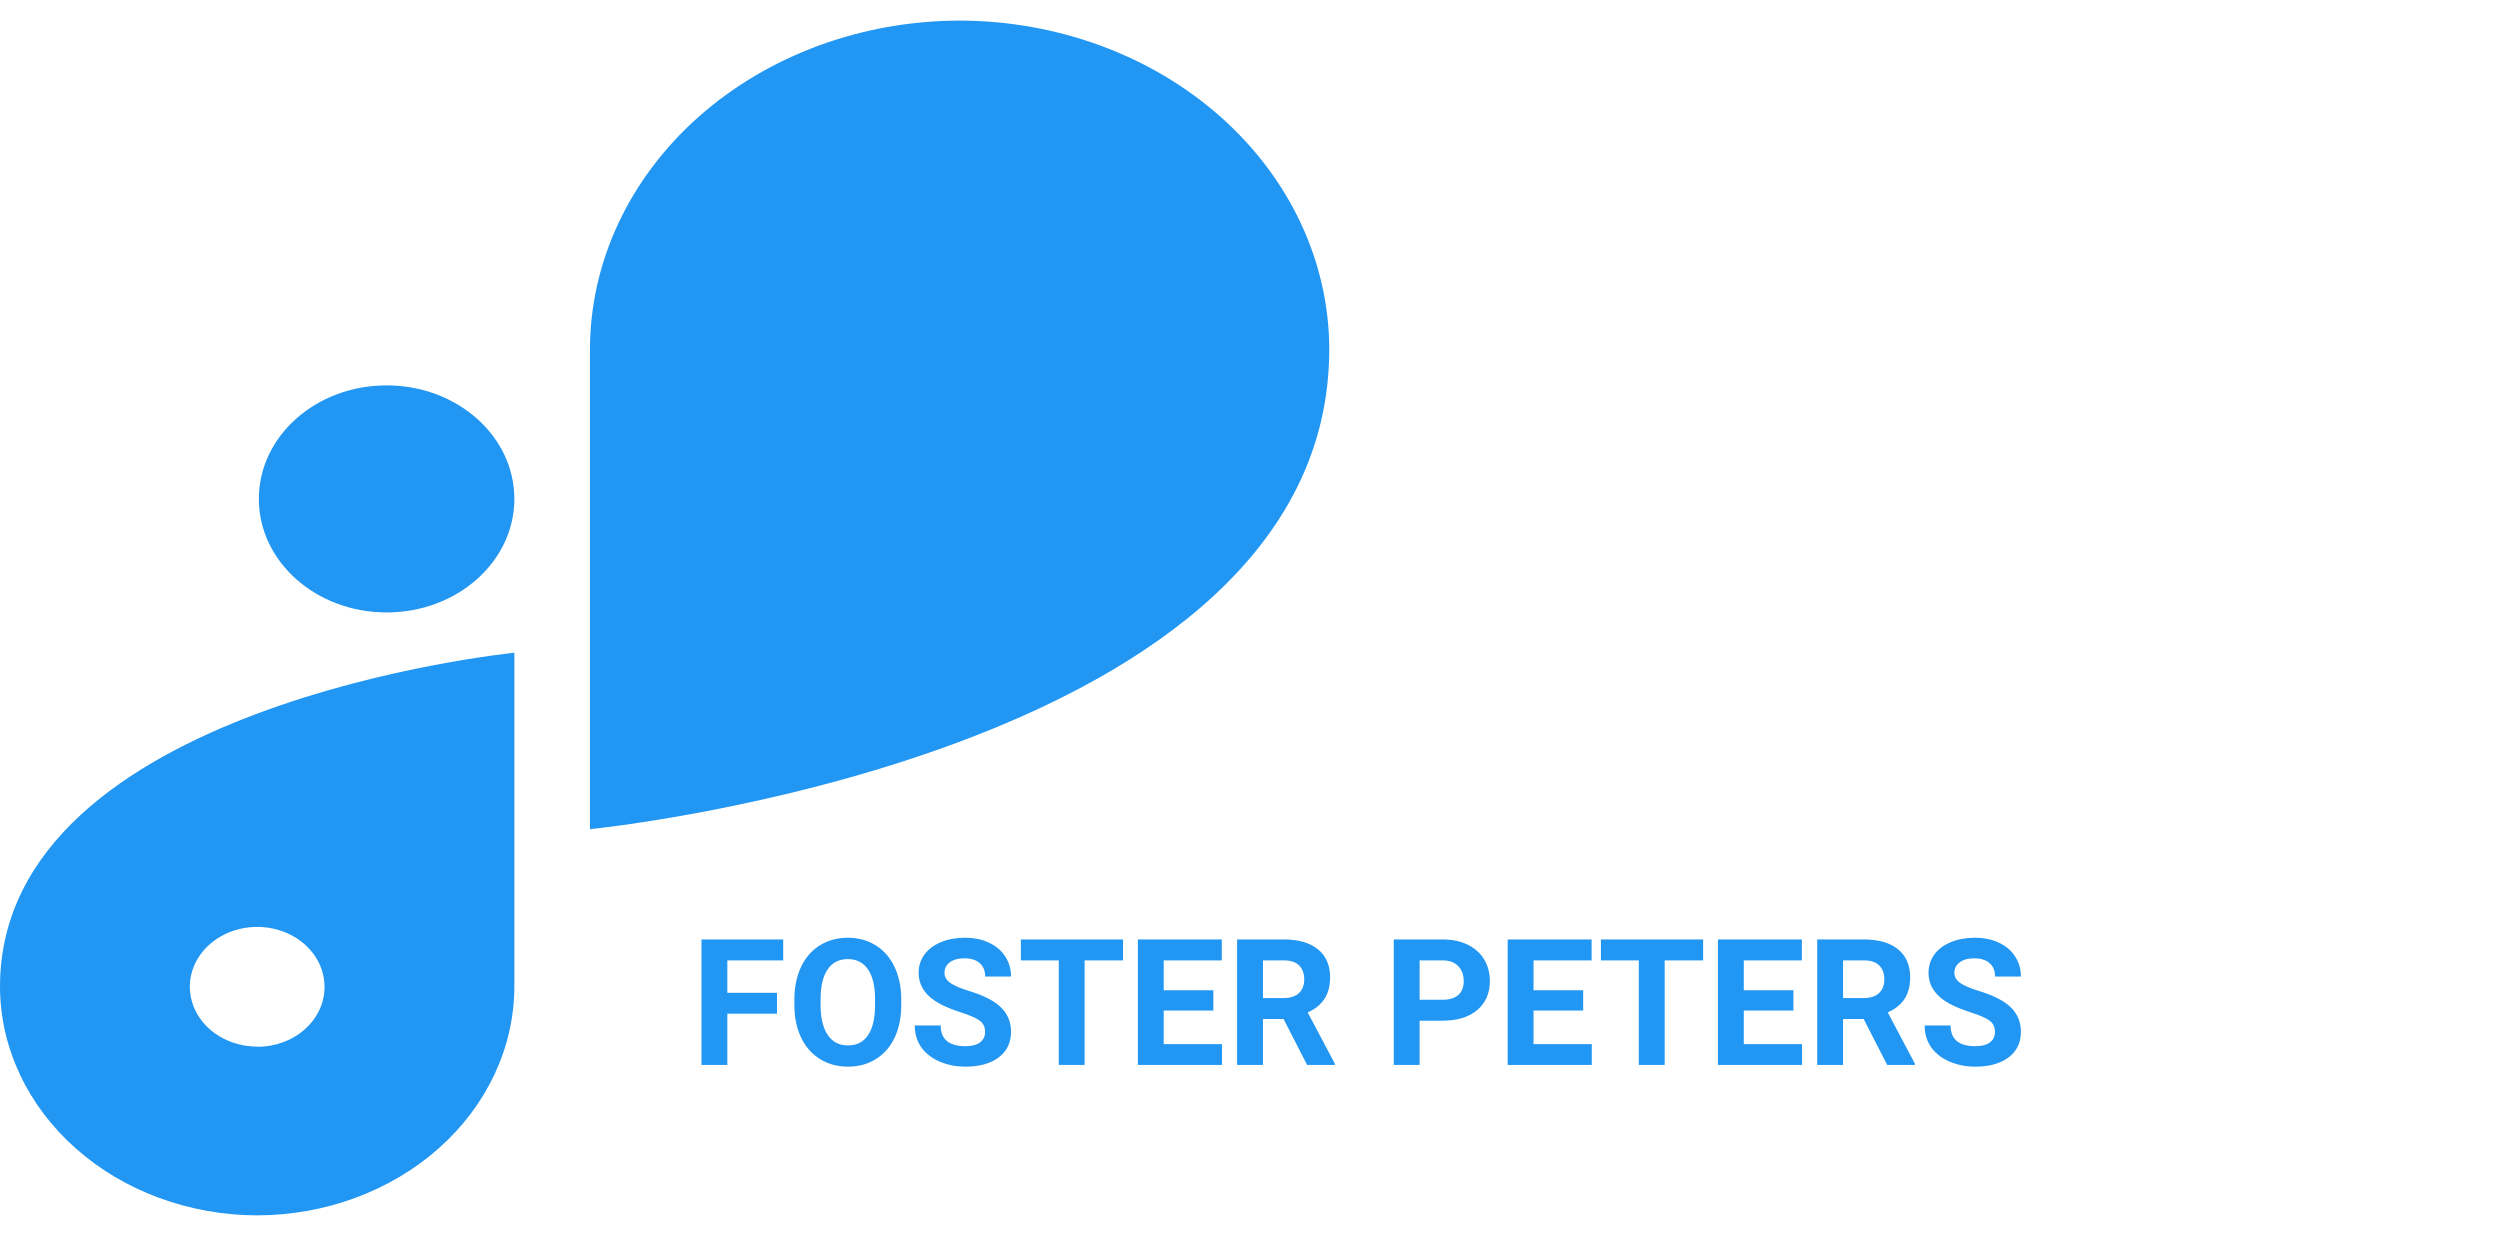
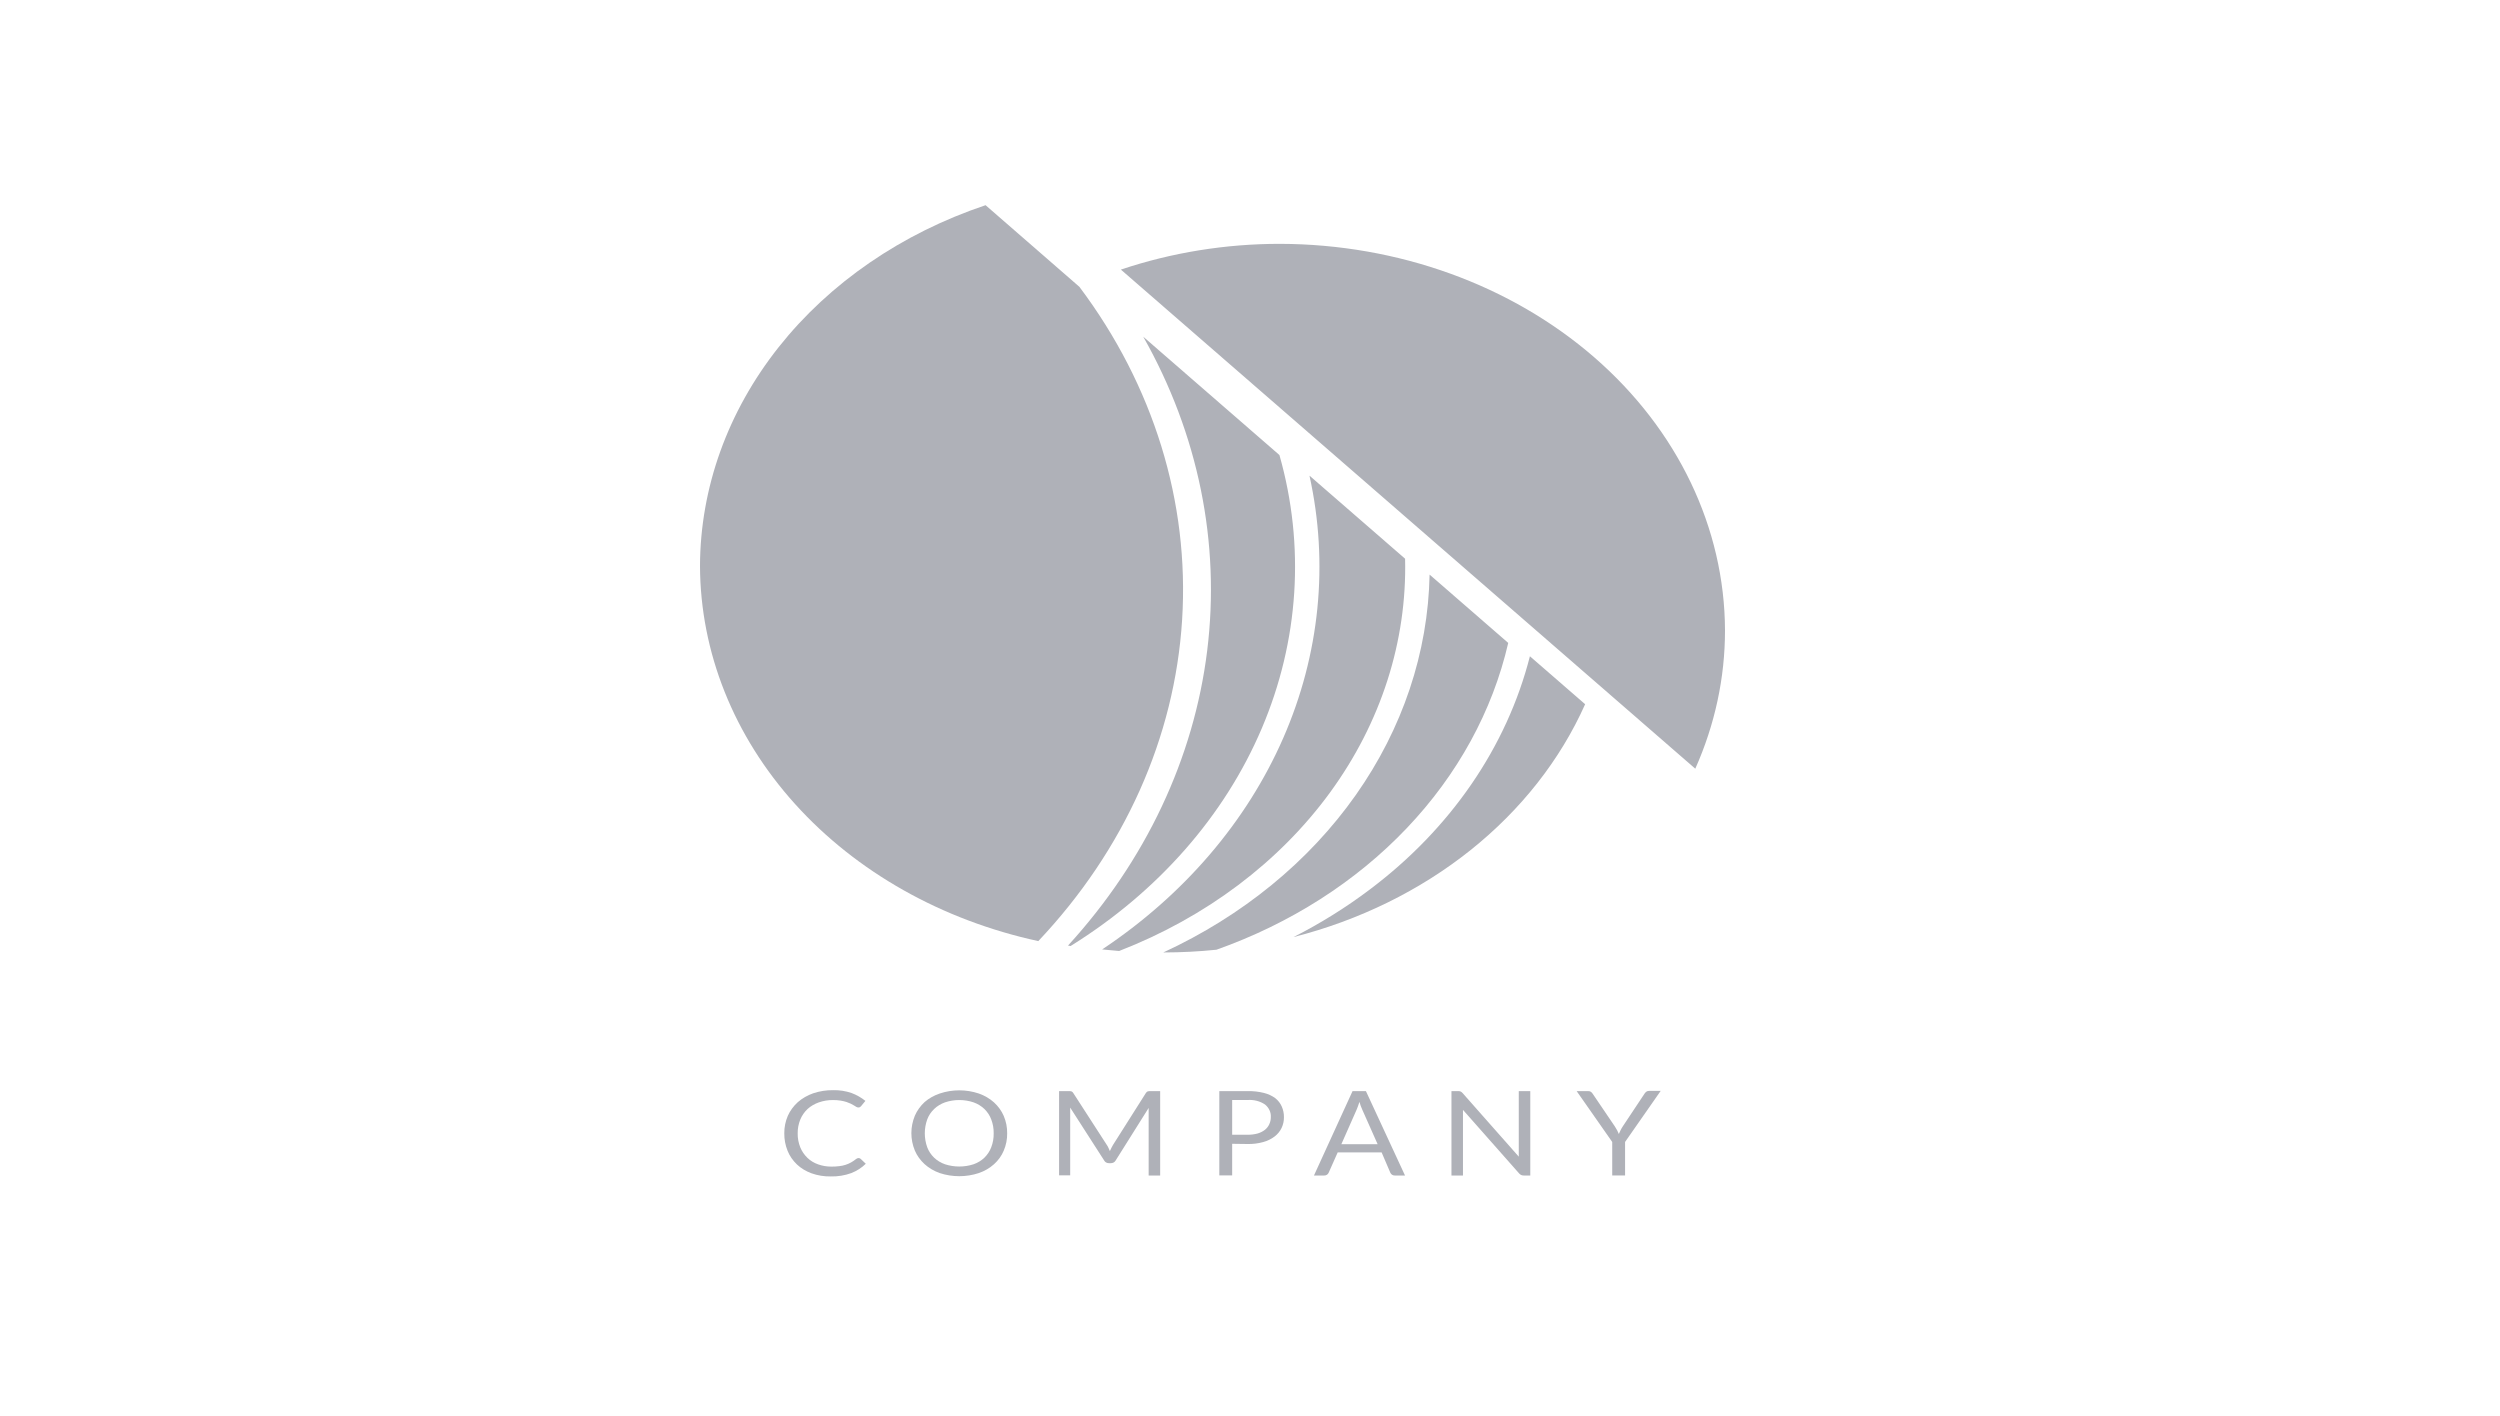
- <svg xmlns="http://www.w3.org/2000/svg" width="85" height="42" viewBox="0 0 85 42" fill="none">
-   <path d="M13.146 13.103H13.143C10.745 13.103 8.801 14.83 8.801 16.962V16.964C8.801 19.095 10.745 20.823 13.143 20.823H13.146C15.544 20.823 17.488 19.095 17.488 16.964V16.962C17.488 14.83 15.544 13.103 13.146 13.103Z" fill="#2196F3" />
-   <path d="M45.195 11.869C45.188 8.909 43.862 6.072 41.507 3.979C39.153 1.886 35.96 0.707 32.63 0.7V0.7C29.298 0.705 26.105 1.884 23.748 3.977C21.392 6.071 20.066 8.908 20.059 11.869V28.192C20.059 28.192 45.192 25.704 45.195 11.872V11.869Z" fill="#2196F3" />
-   <path d="M0 33.55C0.006 35.609 0.929 37.583 2.568 39.039C4.206 40.496 6.427 41.317 8.744 41.323C11.061 41.317 13.281 40.496 14.92 39.04C16.558 37.584 17.482 35.611 17.488 33.552V22.194C17.488 22.194 0 23.927 0 33.55ZM8.744 35.584C8.291 35.584 7.849 35.465 7.472 35.242C7.095 35.018 6.802 34.7 6.629 34.328C6.455 33.956 6.41 33.547 6.498 33.153C6.587 32.758 6.805 32.395 7.125 32.111C7.445 31.826 7.853 31.632 8.297 31.554C8.742 31.475 9.202 31.515 9.62 31.669C10.039 31.823 10.396 32.084 10.648 32.419C10.9 32.754 11.034 33.147 11.034 33.55C11.035 33.817 10.977 34.083 10.862 34.331C10.748 34.578 10.579 34.804 10.366 34.993C10.154 35.183 9.901 35.334 9.622 35.436C9.344 35.539 9.046 35.592 8.744 35.592V35.584Z" fill="#2196F3" />
-   <path d="M26.418 34.464H24.73V36.207H23.851V31.941H26.629V32.653H24.73V33.755H26.418V34.464ZM30.642 34.171C30.642 34.591 30.568 34.959 30.42 35.275C30.271 35.592 30.058 35.836 29.781 36.008C29.506 36.18 29.189 36.266 28.832 36.266C28.478 36.266 28.163 36.181 27.885 36.011C27.608 35.841 27.393 35.599 27.241 35.284C27.089 34.968 27.011 34.604 27.009 34.194V33.983C27.009 33.563 27.085 33.194 27.235 32.876C27.387 32.556 27.601 32.31 27.877 32.141C28.154 31.969 28.47 31.883 28.826 31.883C29.181 31.883 29.497 31.969 29.772 32.141C30.049 32.31 30.263 32.556 30.414 32.876C30.566 33.194 30.642 33.562 30.642 33.98V34.171ZM29.752 33.977C29.752 33.53 29.672 33.19 29.511 32.958C29.351 32.725 29.123 32.609 28.826 32.609C28.531 32.609 28.303 32.724 28.143 32.955C27.983 33.184 27.902 33.519 27.9 33.963V34.171C27.9 34.606 27.98 34.944 28.14 35.184C28.3 35.425 28.531 35.545 28.832 35.545C29.127 35.545 29.353 35.43 29.511 35.199C29.67 34.967 29.75 34.629 29.752 34.185V33.977ZM33.493 35.088C33.493 34.922 33.434 34.795 33.317 34.707C33.2 34.617 32.989 34.523 32.684 34.426C32.38 34.326 32.138 34.228 31.961 34.133C31.476 33.871 31.234 33.518 31.234 33.075C31.234 32.845 31.299 32.639 31.427 32.46C31.558 32.278 31.745 32.137 31.987 32.035C32.231 31.933 32.505 31.883 32.807 31.883C33.112 31.883 33.383 31.938 33.622 32.05C33.86 32.159 34.045 32.314 34.175 32.516C34.308 32.717 34.375 32.945 34.375 33.201H33.496C33.496 33.006 33.434 32.854 33.311 32.747C33.188 32.638 33.015 32.583 32.793 32.583C32.578 32.583 32.411 32.629 32.292 32.721C32.172 32.81 32.113 32.93 32.113 33.078C32.113 33.217 32.182 33.333 32.321 33.427C32.462 33.52 32.668 33.608 32.939 33.69C33.439 33.841 33.803 34.027 34.032 34.25C34.26 34.472 34.375 34.75 34.375 35.082C34.375 35.451 34.235 35.741 33.956 35.952C33.676 36.161 33.3 36.266 32.828 36.266C32.5 36.266 32.201 36.206 31.931 36.087C31.662 35.966 31.456 35.801 31.313 35.592C31.172 35.383 31.102 35.141 31.102 34.865H31.984C31.984 35.336 32.265 35.571 32.828 35.571C33.037 35.571 33.2 35.529 33.317 35.445C33.434 35.359 33.493 35.24 33.493 35.088ZM38.183 32.653H36.877V36.207H35.998V32.653H34.709V31.941H38.183V32.653ZM41.254 34.358H39.566V35.501H41.547V36.207H38.687V31.941H41.541V32.653H39.566V33.67H41.254V34.358ZM43.641 34.645H42.941V36.207H42.062V31.941H43.647C44.151 31.941 44.54 32.054 44.813 32.278C45.087 32.503 45.223 32.82 45.223 33.23C45.223 33.521 45.16 33.764 45.033 33.96C44.908 34.153 44.718 34.307 44.462 34.423L45.385 36.166V36.207H44.441L43.641 34.645ZM42.941 33.934H43.65C43.871 33.934 44.042 33.878 44.163 33.767C44.284 33.653 44.344 33.498 44.344 33.301C44.344 33.099 44.287 32.941 44.172 32.826C44.058 32.711 43.883 32.653 43.647 32.653H42.941V33.934ZM48.267 34.704V36.207H47.388V31.941H49.052C49.373 31.941 49.654 32 49.896 32.117C50.14 32.234 50.328 32.401 50.459 32.618C50.59 32.833 50.655 33.078 50.655 33.353C50.655 33.771 50.511 34.101 50.224 34.344C49.939 34.584 49.544 34.704 49.038 34.704H48.267ZM48.267 33.992H49.052C49.285 33.992 49.462 33.937 49.583 33.828C49.706 33.719 49.767 33.562 49.767 33.359C49.767 33.15 49.706 32.981 49.583 32.852C49.46 32.724 49.29 32.657 49.073 32.653H48.267V33.992ZM53.828 34.358H52.14V35.501H54.121V36.207H51.261V31.941H54.115V32.653H52.14V33.67H53.828V34.358ZM57.906 32.653H56.599V36.207H55.72V32.653H54.431V31.941H57.906V32.653ZM60.976 34.358H59.289V35.501H61.269V36.207H58.41V31.941H61.263V32.653H59.289V33.67H60.976V34.358ZM63.364 34.645H62.664V36.207H61.785V31.941H63.37C63.874 31.941 64.262 32.054 64.536 32.278C64.809 32.503 64.946 32.82 64.946 33.23C64.946 33.521 64.882 33.764 64.756 33.96C64.631 34.153 64.44 34.307 64.184 34.423L65.107 36.166V36.207H64.164L63.364 34.645ZM62.664 33.934H63.373C63.593 33.934 63.764 33.878 63.885 33.767C64.007 33.653 64.067 33.498 64.067 33.301C64.067 33.099 64.01 32.941 63.894 32.826C63.781 32.711 63.606 32.653 63.37 32.653H62.664V33.934ZM67.829 35.088C67.829 34.922 67.77 34.795 67.653 34.707C67.536 34.617 67.325 34.523 67.02 34.426C66.716 34.326 66.474 34.228 66.297 34.133C65.812 33.871 65.57 33.518 65.57 33.075C65.57 32.845 65.635 32.639 65.763 32.46C65.894 32.278 66.081 32.137 66.323 32.035C66.567 31.933 66.841 31.883 67.143 31.883C67.448 31.883 67.719 31.938 67.958 32.05C68.196 32.159 68.381 32.314 68.511 32.516C68.644 32.717 68.711 32.945 68.711 33.201H67.832C67.832 33.006 67.77 32.854 67.647 32.747C67.524 32.638 67.351 32.583 67.129 32.583C66.914 32.583 66.747 32.629 66.628 32.721C66.508 32.81 66.449 32.93 66.449 33.078C66.449 33.217 66.518 33.333 66.657 33.427C66.797 33.52 67.004 33.608 67.275 33.69C67.775 33.841 68.139 34.027 68.368 34.25C68.596 34.472 68.711 34.75 68.711 35.082C68.711 35.451 68.571 35.741 68.292 35.952C68.012 36.161 67.636 36.266 67.164 36.266C66.836 36.266 66.537 36.206 66.267 36.087C65.998 35.966 65.792 35.801 65.649 35.592C65.508 35.383 65.438 35.141 65.438 34.865H66.32C66.32 35.336 66.601 35.571 67.164 35.571C67.373 35.571 67.536 35.529 67.653 35.445C67.77 35.359 67.829 35.24 67.829 35.088Z" fill="#2196F3" />
+ <svg xmlns="http://www.w3.org/2000/svg" width="106" height="60" viewBox="0 0 106 60" fill="none">
+   <path d="M36.406 49.101C36.422 49.102 36.438 49.105 36.452 49.111C36.467 49.116 36.48 49.124 36.491 49.135L36.709 49.343C36.539 49.512 36.33 49.647 36.095 49.739C35.82 49.839 35.524 49.888 35.226 49.881C34.945 49.886 34.667 49.841 34.408 49.748C34.174 49.663 33.964 49.536 33.791 49.374C33.616 49.206 33.48 49.01 33.394 48.796C33.298 48.557 33.251 48.306 33.254 48.054C33.251 47.8 33.301 47.548 33.404 47.31C33.5 47.095 33.643 46.899 33.827 46.732C34.013 46.569 34.236 46.441 34.481 46.355C34.75 46.265 35.036 46.22 35.324 46.223C35.591 46.217 35.857 46.258 36.106 46.344C36.322 46.425 36.52 46.538 36.693 46.678L36.51 46.9C36.497 46.916 36.481 46.93 36.464 46.941C36.442 46.953 36.416 46.959 36.39 46.957C36.362 46.956 36.334 46.947 36.311 46.934L36.213 46.874L36.076 46.798C36.017 46.77 35.956 46.746 35.894 46.725C35.813 46.7 35.73 46.68 35.645 46.666C35.538 46.649 35.43 46.641 35.321 46.642C35.114 46.64 34.908 46.674 34.716 46.742C34.537 46.805 34.375 46.9 34.241 47.021C34.105 47.15 34.001 47.302 33.933 47.467C33.856 47.655 33.819 47.854 33.822 48.054C33.818 48.257 33.856 48.459 33.933 48.651C34 48.815 34.103 48.965 34.236 49.094C34.361 49.215 34.516 49.309 34.688 49.369C34.867 49.433 35.057 49.465 35.25 49.464C35.361 49.465 35.473 49.459 35.583 49.445C35.763 49.426 35.935 49.372 36.087 49.286C36.163 49.242 36.236 49.193 36.303 49.139C36.331 49.116 36.367 49.103 36.406 49.101Z" fill="#AFB1B8" />
+   <path d="M42.704 48.054C42.708 48.305 42.658 48.555 42.557 48.791C42.468 49.004 42.328 49.199 42.146 49.363C41.965 49.526 41.745 49.654 41.502 49.738C40.968 49.915 40.378 49.915 39.844 49.738C39.603 49.653 39.385 49.524 39.204 49.361C39.022 49.195 38.881 48.999 38.789 48.783C38.593 48.306 38.593 47.785 38.789 47.308C38.882 47.092 39.023 46.895 39.204 46.727C39.386 46.569 39.604 46.446 39.844 46.365C40.377 46.185 40.969 46.185 41.502 46.365C41.744 46.45 41.963 46.578 42.145 46.741C42.325 46.906 42.465 47.1 42.557 47.312C42.658 47.55 42.708 47.801 42.704 48.054ZM42.132 48.054C42.136 47.853 42.101 47.653 42.028 47.462C41.967 47.298 41.868 47.147 41.736 47.019C41.609 46.897 41.451 46.801 41.276 46.739C40.888 46.609 40.458 46.609 40.071 46.739C39.895 46.801 39.738 46.897 39.61 47.019C39.477 47.146 39.376 47.297 39.315 47.462C39.177 47.847 39.177 48.26 39.315 48.646C39.377 48.81 39.477 48.961 39.61 49.089C39.738 49.21 39.895 49.305 40.071 49.366C40.459 49.492 40.887 49.492 41.276 49.366C41.451 49.305 41.608 49.21 41.736 49.089C41.867 48.96 41.966 48.809 42.028 48.646C42.101 48.455 42.136 48.255 42.132 48.054Z" fill="#AFB1B8" />
+   <path d="M47.001 48.675L47.059 48.807C47.08 48.76 47.099 48.717 47.121 48.675C47.142 48.63 47.166 48.587 47.192 48.544L48.585 46.344C48.613 46.306 48.637 46.282 48.664 46.275C48.702 46.265 48.74 46.261 48.779 46.263H49.191V49.843H48.703V47.211C48.703 47.178 48.703 47.14 48.703 47.099C48.7 47.059 48.7 47.017 48.703 46.976L47.301 49.208C47.283 49.241 47.255 49.269 47.219 49.289C47.183 49.309 47.142 49.319 47.099 49.319H47.02C46.978 49.319 46.936 49.309 46.9 49.289C46.864 49.27 46.836 49.241 46.819 49.208L45.376 46.962C45.376 47.005 45.376 47.047 45.376 47.09C45.376 47.133 45.376 47.17 45.376 47.204V49.835H44.905V46.263H45.316C45.355 46.261 45.394 46.265 45.431 46.275C45.465 46.29 45.492 46.314 45.507 46.344L46.93 48.547C46.958 48.587 46.982 48.63 47.001 48.675Z" fill="#AFB1B8" />
+   <path d="M52.244 48.497V49.838H51.699V46.263H52.915C53.145 46.259 53.373 46.286 53.594 46.341C53.77 46.385 53.934 46.461 54.074 46.564C54.195 46.661 54.288 46.781 54.346 46.915C54.411 47.06 54.442 47.216 54.439 47.372C54.441 47.529 54.407 47.684 54.338 47.829C54.273 47.966 54.172 48.088 54.044 48.187C53.904 48.294 53.739 48.375 53.561 48.423C53.349 48.482 53.127 48.51 52.904 48.506L52.244 48.497ZM52.244 48.113H52.904C53.047 48.115 53.19 48.096 53.327 48.059C53.439 48.026 53.543 47.973 53.632 47.905C53.714 47.839 53.777 47.758 53.817 47.668C53.862 47.572 53.884 47.47 53.883 47.367C53.889 47.268 53.871 47.168 53.828 47.076C53.786 46.983 53.721 46.9 53.638 46.832C53.429 46.69 53.168 46.622 52.904 46.64H52.244V48.113Z" fill="#AFB1B8" />
+   <path d="M59.573 49.842H59.142C59.099 49.844 59.057 49.832 59.022 49.809C58.991 49.787 58.967 49.758 58.951 49.726L58.581 48.862H56.718L56.334 49.726C56.32 49.758 56.296 49.786 56.266 49.807C56.231 49.831 56.188 49.844 56.143 49.842H55.712L57.348 46.263H57.915L59.573 49.842ZM56.874 48.513H58.411L57.763 47.056C57.713 46.947 57.672 46.834 57.64 46.72L57.577 46.907C57.558 46.964 57.536 47.016 57.517 47.059L56.874 48.513Z" fill="#AFB1B8" />
+   <path d="M61.929 46.279C61.961 46.295 61.989 46.317 62.011 46.343L64.396 49.042C64.396 48.999 64.396 48.956 64.396 48.916C64.396 48.876 64.396 48.836 64.396 48.798V46.263H64.884V49.842H64.612C64.573 49.843 64.534 49.836 64.5 49.821C64.466 49.804 64.436 49.782 64.412 49.755L62.03 47.059C62.032 47.1 62.032 47.141 62.03 47.182C62.03 47.222 62.03 47.258 62.03 47.291V49.842H61.542V46.263H61.831C61.864 46.262 61.898 46.268 61.929 46.279Z" fill="#AFB1B8" />
+   <path d="M68.903 48.419V49.84H68.358V48.419L66.85 46.263H67.338C67.38 46.261 67.422 46.272 67.455 46.294C67.485 46.317 67.51 46.344 67.529 46.374L68.472 47.765C68.51 47.824 68.543 47.879 68.57 47.931C68.598 47.983 68.62 48.033 68.639 48.082L68.709 47.928C68.736 47.872 68.767 47.818 68.802 47.765L69.732 46.365C69.751 46.337 69.775 46.312 69.803 46.289C69.835 46.265 69.877 46.252 69.92 46.254H70.413L68.903 48.419Z" fill="#AFB1B8" />
+   <path d="M46.731 40.256C46.968 40.282 47.209 40.303 47.451 40.322C51.13 38.893 54.242 36.552 56.399 33.594C58.555 30.636 59.66 27.191 59.576 23.69L55.522 20.168C56.346 23.895 55.96 27.748 54.408 31.296C52.855 34.844 50.197 37.946 46.731 40.256Z" fill="#AFB1B8" />
+   <path d="M45.284 40.092L45.393 40.111C49.097 37.809 51.92 34.595 53.499 30.884C55.078 27.173 55.339 23.135 54.248 19.294L48.474 14.277C50.809 18.401 51.749 23.016 51.185 27.586C50.62 32.156 48.574 36.493 45.284 40.092Z" fill="#AFB1B8" />
+   <path d="M64.868 27.826C63.887 31.673 61.504 35.142 58.074 37.719C57.072 38.475 55.991 39.15 54.845 39.732C57.639 39.019 60.206 37.758 62.35 36.046C64.494 34.334 66.157 32.217 67.21 29.859L64.868 27.826Z" fill="#AFB1B8" />
+   <path d="M63.949 27.26L60.615 24.363C60.551 27.666 59.47 30.894 57.484 33.711C55.499 36.529 52.681 38.833 49.324 40.384H49.341C50.089 40.383 50.836 40.345 51.579 40.268C54.716 39.155 57.488 37.385 59.646 35.115C61.805 32.846 63.283 30.147 63.949 27.26Z" fill="#AFB1B8" />
+   <path d="M45.766 12.161L41.788 8.7C38.232 9.894 35.174 11.993 33.013 14.722C30.853 17.451 29.691 20.683 29.68 23.996V23.996C29.693 27.656 31.111 31.208 33.709 34.089C36.307 36.97 39.937 39.016 44.024 39.903C47.672 36.041 49.809 31.269 50.122 26.28C50.435 21.291 48.909 16.345 45.766 12.161Z" fill="#AFB1B8" />
+   <path d="M73.14 26.727C73.126 22.385 71.134 18.224 67.6 15.153C64.066 12.083 59.276 10.352 54.278 10.339C51.969 10.337 49.679 10.708 47.525 11.431L71.88 32.593C72.714 30.722 73.141 28.733 73.14 26.727Z" fill="#AFB1B8" />
</svg>
